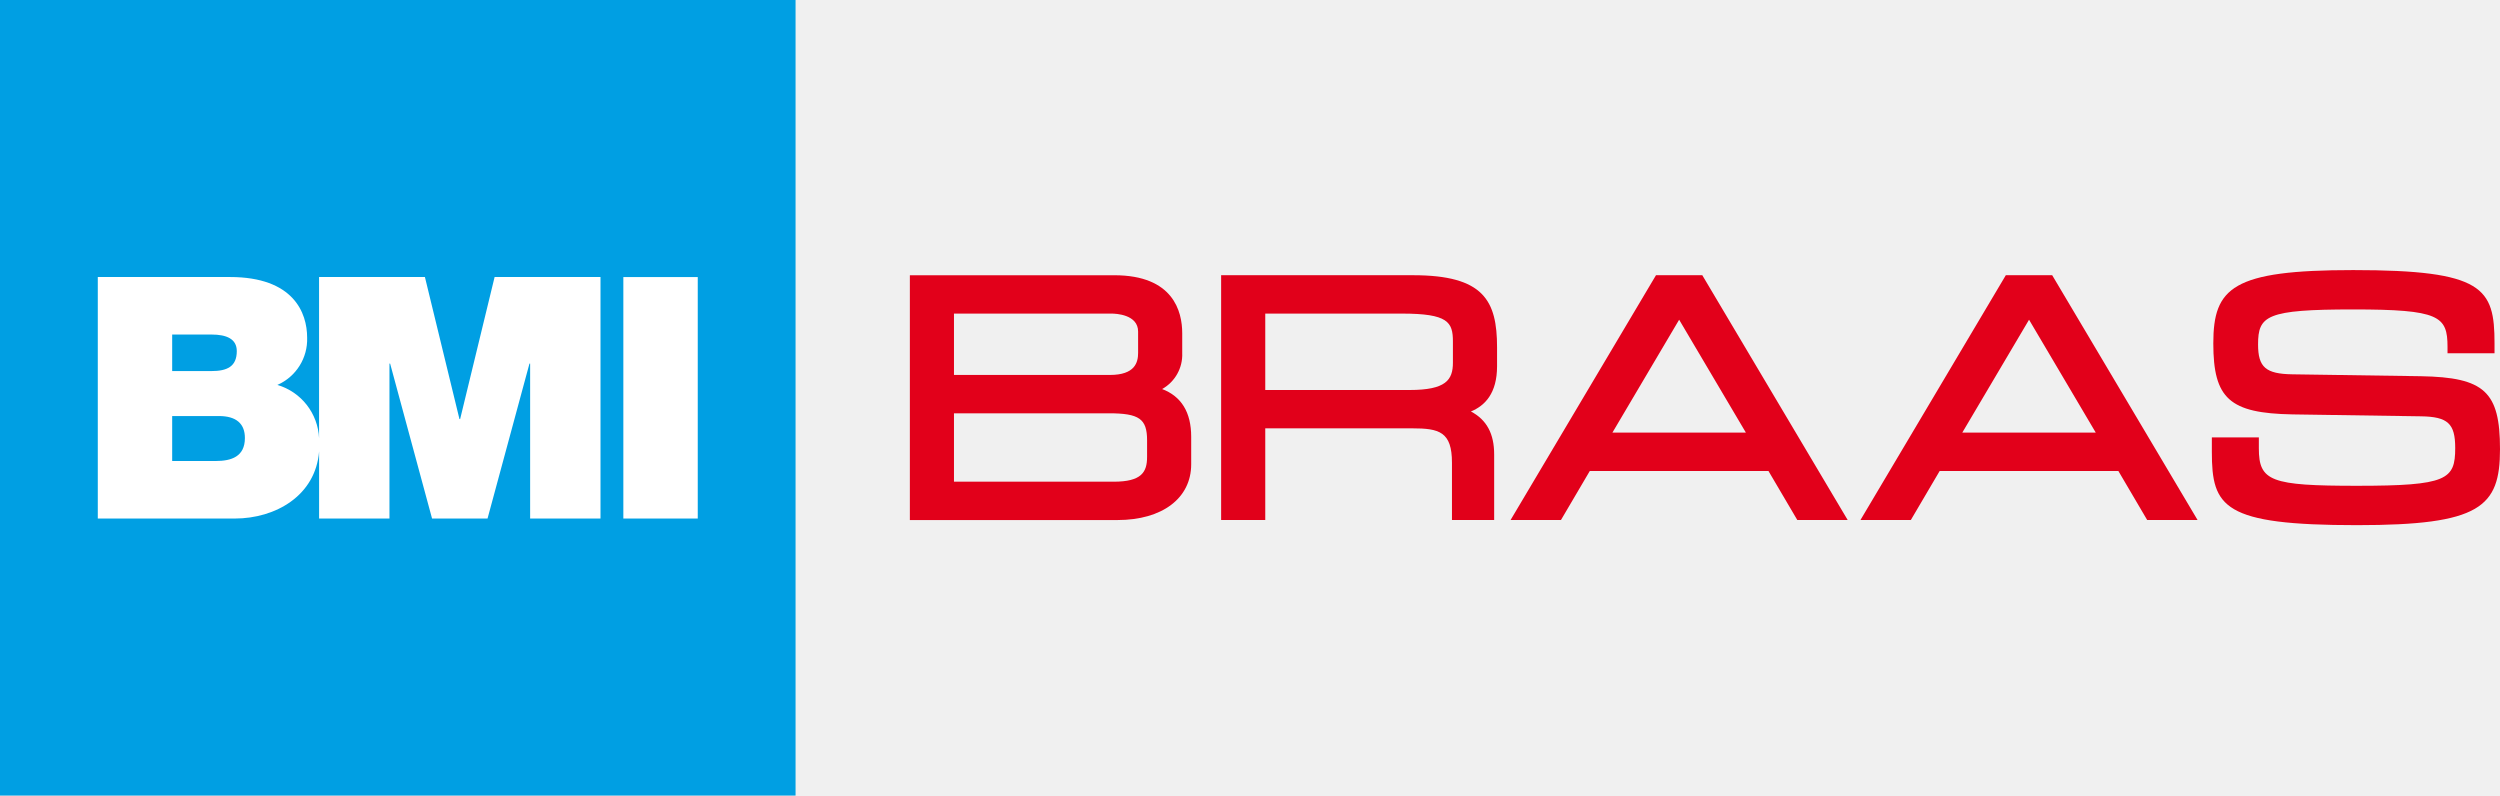
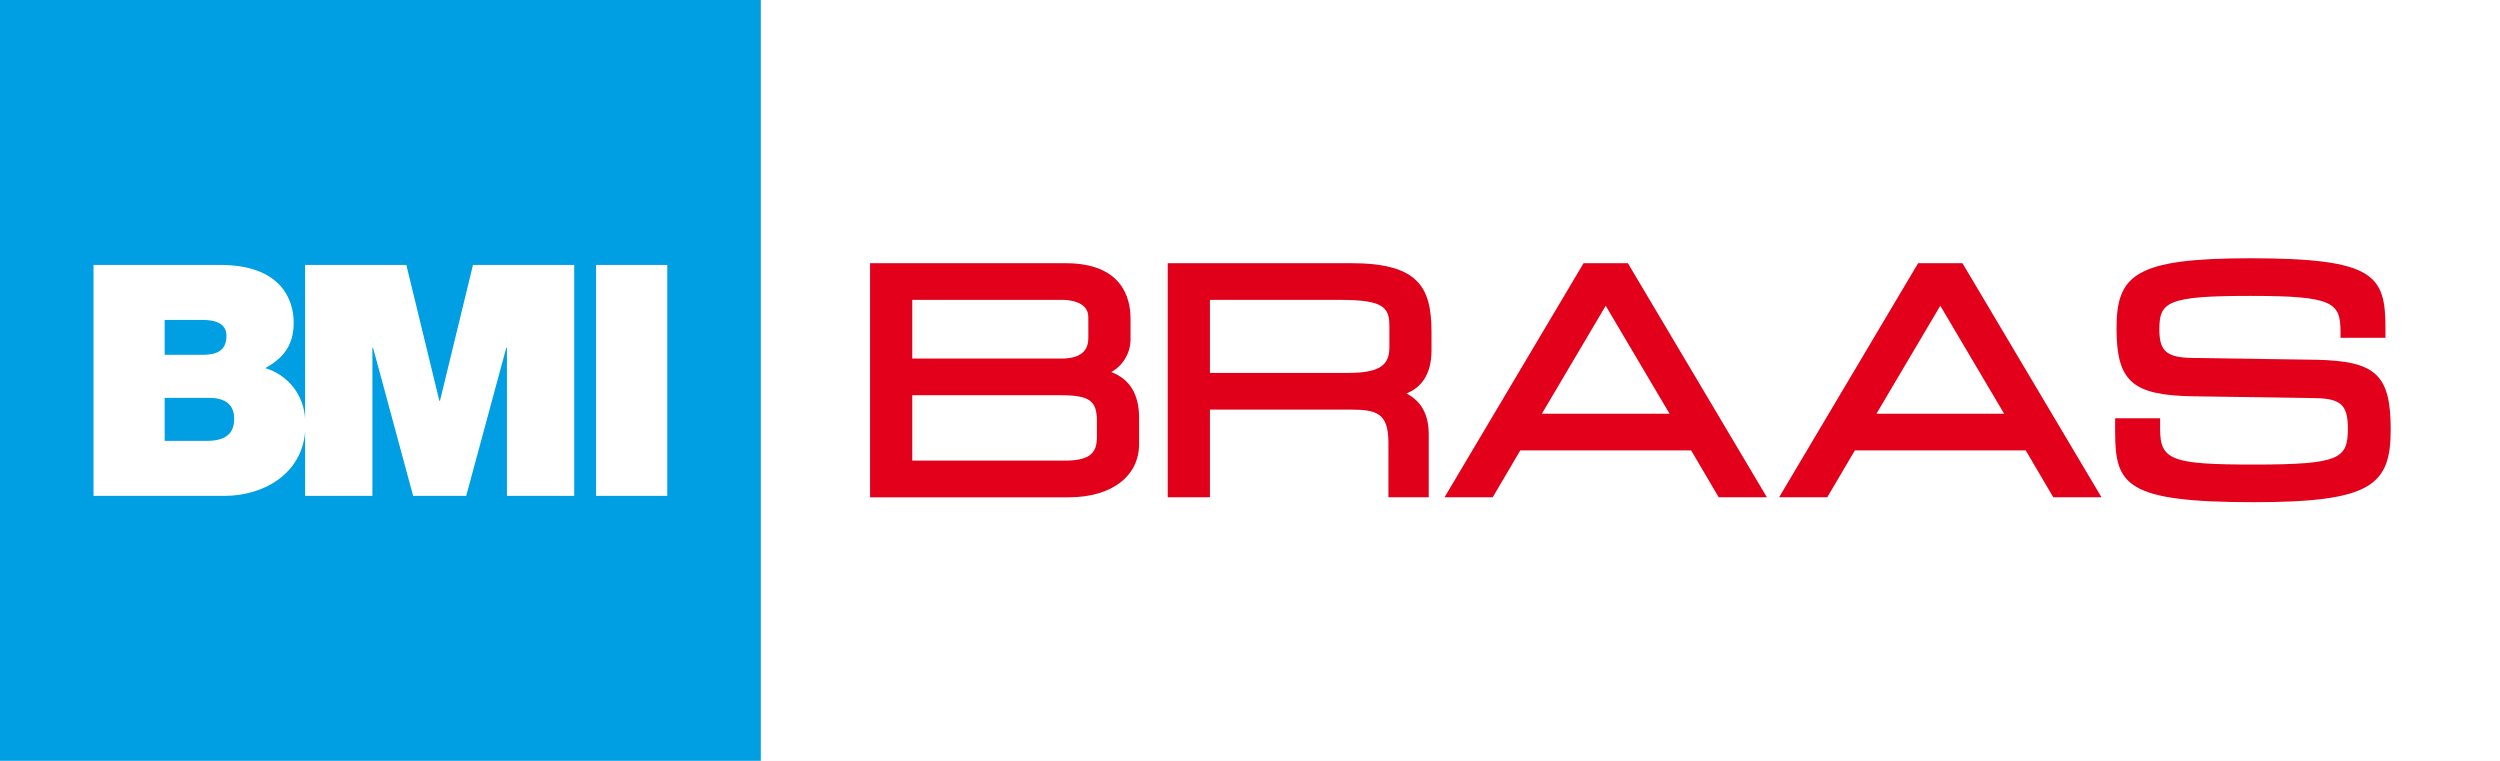
- <svg xmlns="http://www.w3.org/2000/svg" viewBox="0 0 282.821 90">
-   <defs>
-     <style>
-       .a{fill:#e2001a}.d{fill:#fff}
-     </style>
-   </defs>
-   <path class="a" d="M107.922 46.756h17.523c3.433 0 4.322.627 4.322 3.053v1.885c0 1.729-.633 2.8-3.78 2.8h-18.065zm20.831-6.848c0 1.077-.333 2.51-3.2 2.51h-17.631v-6.942h17.812c.5 0 3.018.1 3.018 2.036zm2.713 4.106a4.452 4.452 0 002.277-4.07v-2.25c0-2.448-1-6.556-7.682-6.556h-23.13v27.694h23.493c5.063 0 8.334-2.475 8.334-6.305V49.41c0-2.763-1.107-4.568-3.293-5.4" />
-   <path d="M143.137 35.476h15.457c5.226 0 5.772.964 5.772 3.16v2.394c0 1.956-.8 3.09-4.905 3.09h-16.324zm16.721-4.341h-21.713v27.694h4.992V48.457h16.621c3.06 0 4.5.382 4.5 3.888v6.484h4.774v-7.427c0-2.335-.848-3.915-2.63-4.851 1.6-.664 2.958-2.065 2.958-5.121v-2.141c0-5.287-1.514-8.154-9.5-8.154" fill="#e1001a" />
-   <path class="a" d="M197.509 48.941h-15.1l7.55-12.772zm-10.17-17.806l-16.451 27.694h5.7l3.264-5.549h20.21l3.265 5.549h5.7l-16.449-27.694zM237.09 48.941h-15.1l7.553-12.772zm-10.175-17.806l-16.446 27.694h5.7l3.264-5.549h20.213l3.263 5.549h5.7l-16.448-27.694zM266.649 59.41c13.941 0 16.172-2.043 16.172-8.6 0-6.5-1.755-8.122-8.951-8.25l-14.535-.214c-3.012-.045-3.883-.8-3.883-3.37 0-3.27.927-3.97 10.76-3.97 9.752 0 10.672.748 10.672 4.237v.724h5.318v-1.12c0-6.267-1.241-8.293-15.99-8.293-13.641 0-15.824 1.969-15.824 8.293 0 6.255 1.841 7.906 8.955 8.033l14.532.217c3.045.045 3.879.816 3.879 3.579 0 3.58-.89 4.281-11.108 4.281-9.757 0-11.106-.514-11.106-4.234v-1.244h-5.317v1.635c0 6.269 1.274 8.296 16.426 8.296z" />
-   <path fill="#009fe3" d="M0 0h90v90H0z" />
-   <g>
-     <path class="d" d="M55.954 31.339l-3.9 16.072h-.076L48.07 31.339H36.095V49.59a6.583 6.583 0 00-4.717-6.043 5.629 5.629 0 003.368-5.358c0-2.794-1.53-6.85-8.724-6.85H11.063v27.322h15.5c4.609 0 9.145-2.59 9.536-7.6v7.6h7.96V41.136h.076l4.743 17.525h6.276l4.743-17.525h.076v17.525h7.96V31.339zm-36.476 6.506h4.44c1.722 0 2.869.5 2.869 1.876 0 1.76-1.109 2.257-2.869 2.257h-4.44zm4.937 14.31h-4.937v-5.089h5.282c1.989 0 2.945.88 2.945 2.486 0 2.105-1.53 2.6-3.29 2.6M70.518 31.341h8.418v27.32h-8.418z" />
+ <svg xmlns="http://www.w3.org/2000/svg" viewBox="0 0 328.612 100">
+   <rect id="bg_block" data-name="bg block" x="100" width="228.612" height="100" fill="#fff" />
+   <g id="Braas">
+     <path d="M119.912,51.95h19.47c3.815,0,4.8.7,4.8,3.392v2.095c0,1.921-.7,3.11-4.2,3.11h-20.07Zm23.145-7.609c0,1.2-.37,2.79-3.554,2.79H119.912V39.417H139.7c.559,0,3.353.11,3.353,2.262Zm3.014,4.563a4.946,4.946,0,0,0,2.531-4.522v-2.5c0-2.721-1.11-7.285-8.535-7.285h-25.7V65.368h26.1c5.626,0,9.26-2.75,9.26-7.006V54.9c0-3.07-1.229-5.075-3.658-5.995" fill="#e2001a" />
+     <path d="M159.04,39.417h17.174c5.807,0,6.413,1.071,6.413,3.512v2.659c0,2.174-.891,3.433-5.45,3.433H159.04Zm18.582-4.823H153.493V65.366h5.547V53.841H177.5c3.4,0,5,.425,5,4.32v7.2h5.3V57.112c0-2.594-.942-4.349-2.923-5.389,1.777-.737,3.287-2.294,3.287-5.689v-2.38c0-5.874-1.682-9.06-10.55-9.06" fill="#e1001a" />
+     <path d="M219.453,54.379H202.672l8.389-14.192Zm-11.3-19.785L189.874,65.366h6.333l3.627-6.166H222.29l3.628,6.166h6.332L213.975,34.594Z" fill="#e2001a" />
+     <path d="M263.432,54.379H246.65l8.392-14.192ZM252.127,34.594,233.854,65.366h6.33l3.627-6.166H266.27l3.625,6.166h6.335L257.953,34.594Z" fill="#e2001a" />
+     <path d="M296.276,66.01c15.49,0,17.969-2.269,17.969-9.556,0-7.225-1.95-9.024-9.946-9.167L288.15,47.05c-3.347-.05-4.315-.891-4.315-3.745,0-3.633,1.03-4.411,11.956-4.411,10.836,0,11.857.831,11.857,4.707v.8h5.909V43.162c0-6.963-1.378-9.214-17.766-9.214-15.157,0-17.583,2.188-17.583,9.214,0,6.95,2.046,8.785,9.951,8.926l16.147.242c3.383.05,4.309.906,4.309,3.977,0,3.978-.988,4.757-12.342,4.757-10.841,0-12.34-.571-12.34-4.7V54.976h-5.908v1.817C278.025,63.758,279.441,66.01,296.276,66.01Z" fill="#e2001a" />
+   </g>
+   <g id="BMI">
+     <rect width="100" height="100" fill="#009fe3" />
+     <g>
+       <path d="M62.172,34.821,57.835,52.679H57.75L53.411,34.821H40.1V55.1a7.312,7.312,0,0,0-5.238-6.715c2.254-1.235,3.742-2.892,3.742-5.953,0-3.1-1.7-7.611-9.693-7.611H12.292V65.179H29.51c5.122,0,10.161-2.878,10.595-8.443v8.443H48.95V45.707h.085l5.271,19.472h6.973L66.55,45.707h.084V65.179h8.844V34.821ZM21.644,42.05h4.933c1.913,0,3.188.554,3.188,2.084,0,1.956-1.233,2.507-3.188,2.507H21.644Zm5.485,15.9H21.644V52.3h5.869c2.21,0,3.272.978,3.272,2.762,0,2.339-1.7,2.891-3.656,2.891" fill="#fff" />
+       <rect x="78.354" y="34.824" width="9.354" height="30.356" fill="#fff" />
+     </g>
  </g>
</svg>
